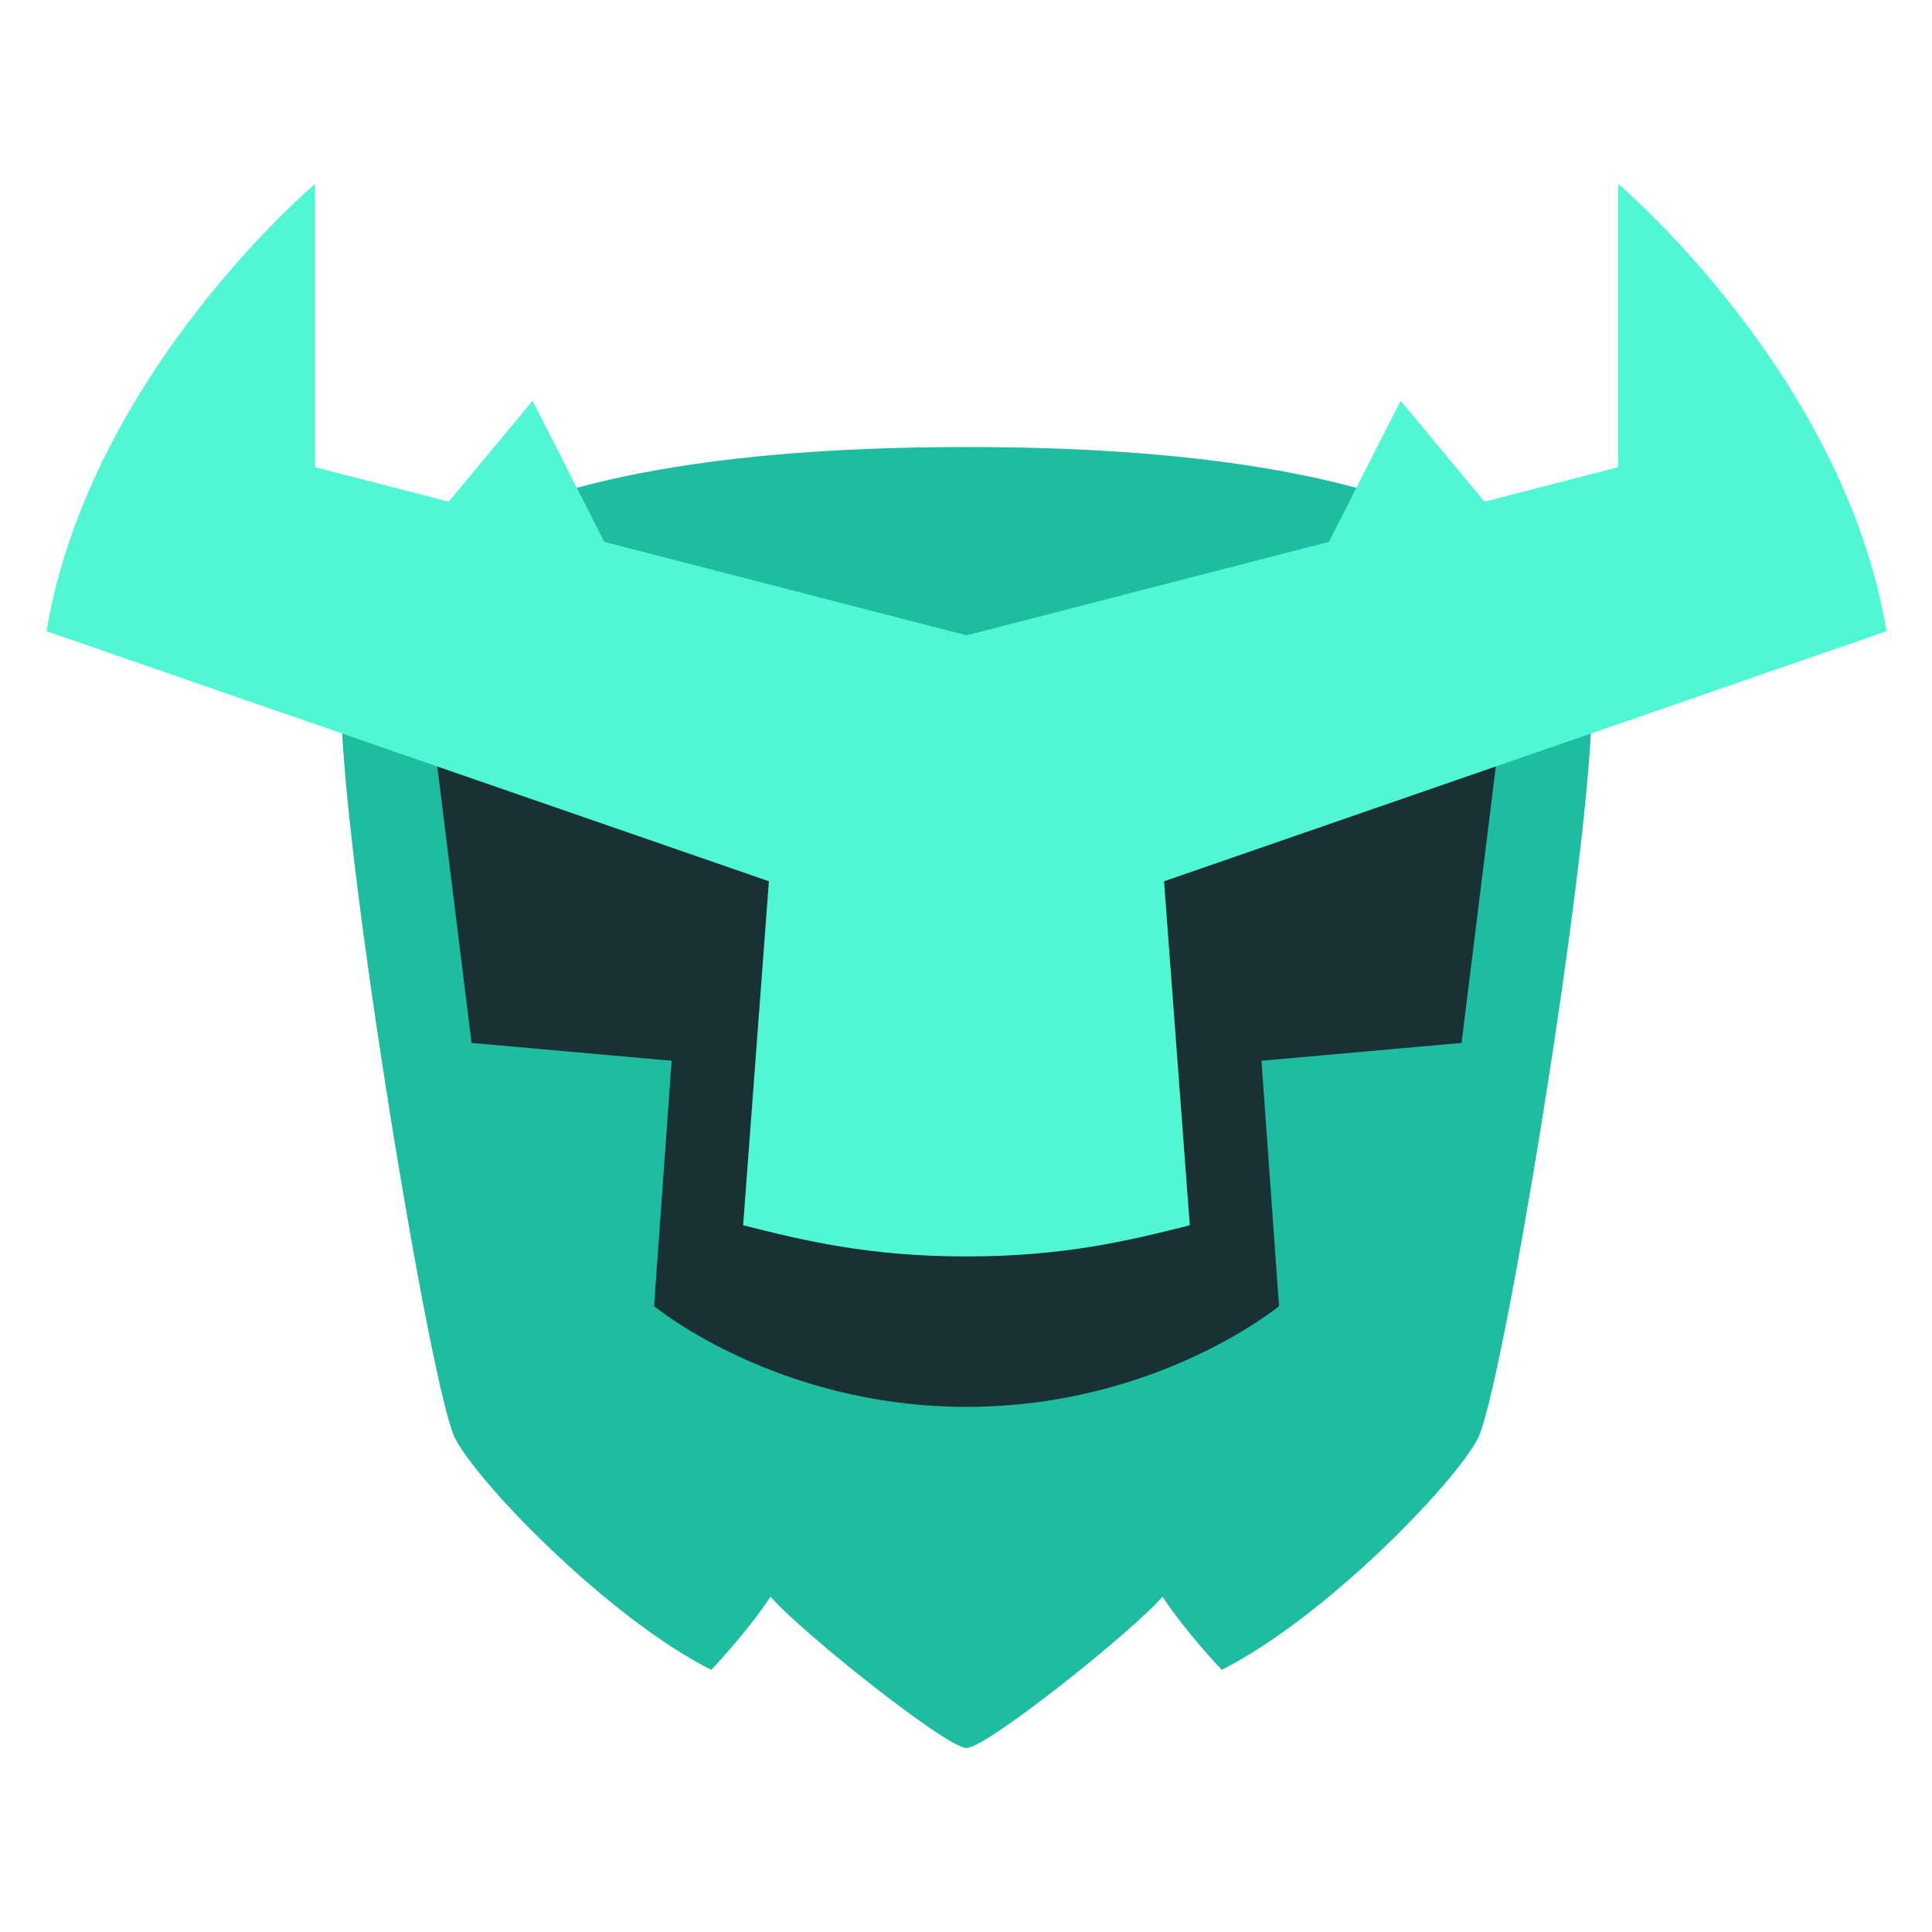
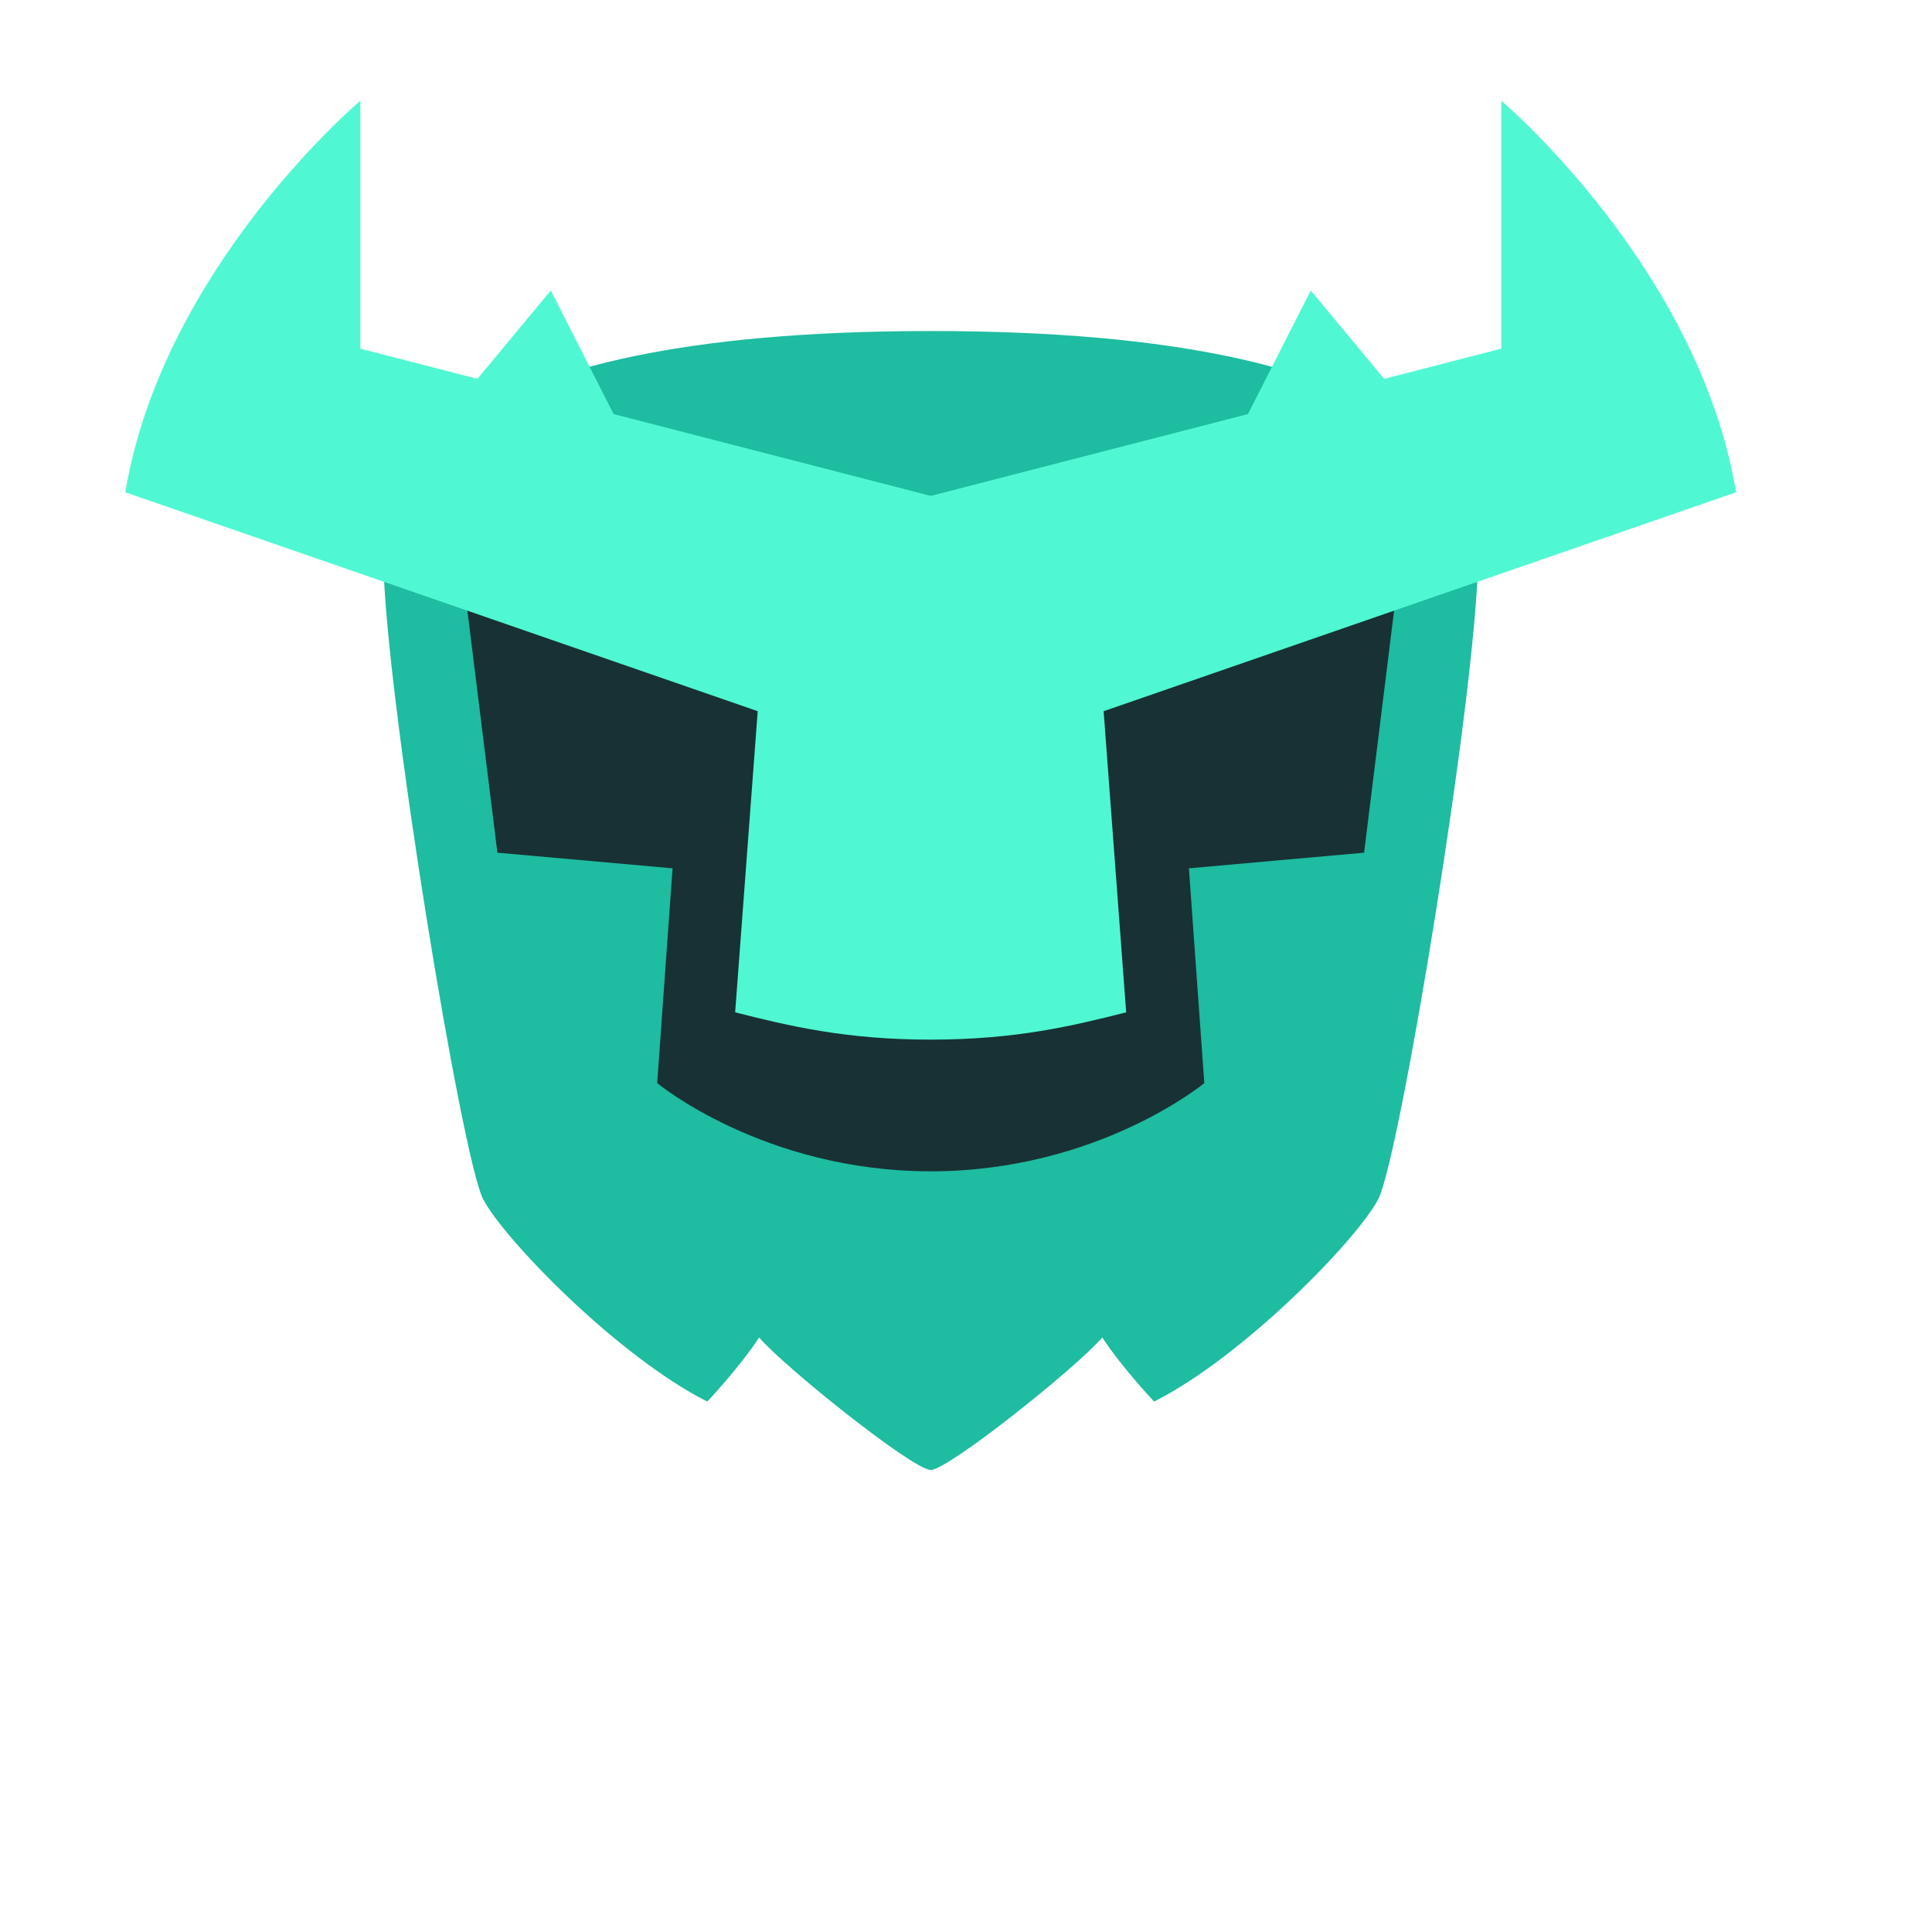
- <svg xmlns="http://www.w3.org/2000/svg" width="16" height="16" viewBox="15 30 210 180">
-   <path d="M120.055 205C117.865 205 101.855 192.2 98.755 188.55C96.315 192.28 92.315 196.51 92.315 196.51C81.265 190.94 67.145 176.45 64.485 171.38C61.865 166.38 52.355 108.8 52.095 92.08C51.755 82.67 57.945 63.59 120.055 63.59C182.165 63.59 188.345 82.67 188.015 92.08C187.765 108.8 178.255 166.38 175.625 171.38C172.965 176.45 158.845 190.94 147.795 196.51C147.795 196.51 143.795 192.28 141.355 188.55C138.255 192.2 122.245 205 120.055 205Z" fill="#1EBCA1" />
-   <path d="M120.055 167.92C99.325 167.92 86.095 156.97 86.095 156.97L88.005 130.3L66.255 128.36L62.345 96.81H177.775L173.865 128.36L152.115 130.3L154.025 156.97C154.025 156.97 140.795 167.92 120.065 167.92H120.055Z" fill="#183134" />
-   <path d="M141.535 110.79L220.055 83.61C215.385 55.67 190.895 35 190.895 35V65.78L176.355 69.53L167.245 58.56L159.445 73.9L120.065 84.06L80.685 73.9L72.885 58.56L63.775 69.53L49.235 65.78V35C49.235 35 24.725 55.67 20.055 83.61L98.575 110.79L95.775 148.18C102.475 149.88 109.525 151.57 120.055 151.57C130.585 151.57 137.625 149.88 144.325 148.18L141.525 110.79H141.535Z" fill="#4FF8D2" />
+ <svg xmlns="http://www.w3.org/2000/svg" width="16" height="16" viewBox="0 0 16 16">
+   <g transform="translate(-0.3 -1.5) scale(0.0667)">
+     <path d="M120.055 205C117.865 205 101.855 192.2 98.755 188.55C96.315 192.28 92.315 196.51 92.315 196.51C81.265 190.94 67.145 176.45 64.485 171.38C61.865 166.38 52.355 108.8 52.095 92.08C51.755 82.67 57.945 63.59 120.055 63.59C182.165 63.59 188.345 82.67 188.015 92.08C187.765 108.8 178.255 166.38 175.625 171.38C172.965 176.45 158.845 190.94 147.795 196.51C147.795 196.51 143.795 192.28 141.355 188.55C138.255 192.2 122.245 205 120.055 205Z" fill="#1EBCA1" />
+     <path d="M120.055 167.92C99.325 167.92 86.095 156.97 86.095 156.97L88.005 130.3L66.255 128.36L62.345 96.81H177.775L173.865 128.36L152.115 130.3L154.025 156.97C154.025 156.97 140.795 167.92 120.065 167.92H120.055Z" fill="#183134" />
+     <path d="M141.535 110.79L220.055 83.61C215.385 55.67 190.895 35 190.895 35V65.78L176.355 69.53L167.245 58.56L159.445 73.9L120.065 84.06L80.685 73.9L72.885 58.56L63.775 69.53L49.235 65.78V35C49.235 35 24.725 55.67 20.055 83.61L98.575 110.79L95.775 148.18C102.475 149.88 109.525 151.57 120.055 151.57C130.585 151.57 137.625 149.88 144.325 148.18L141.525 110.79H141.535Z" fill="#4FF8D2" />
+   </g>
</svg>
